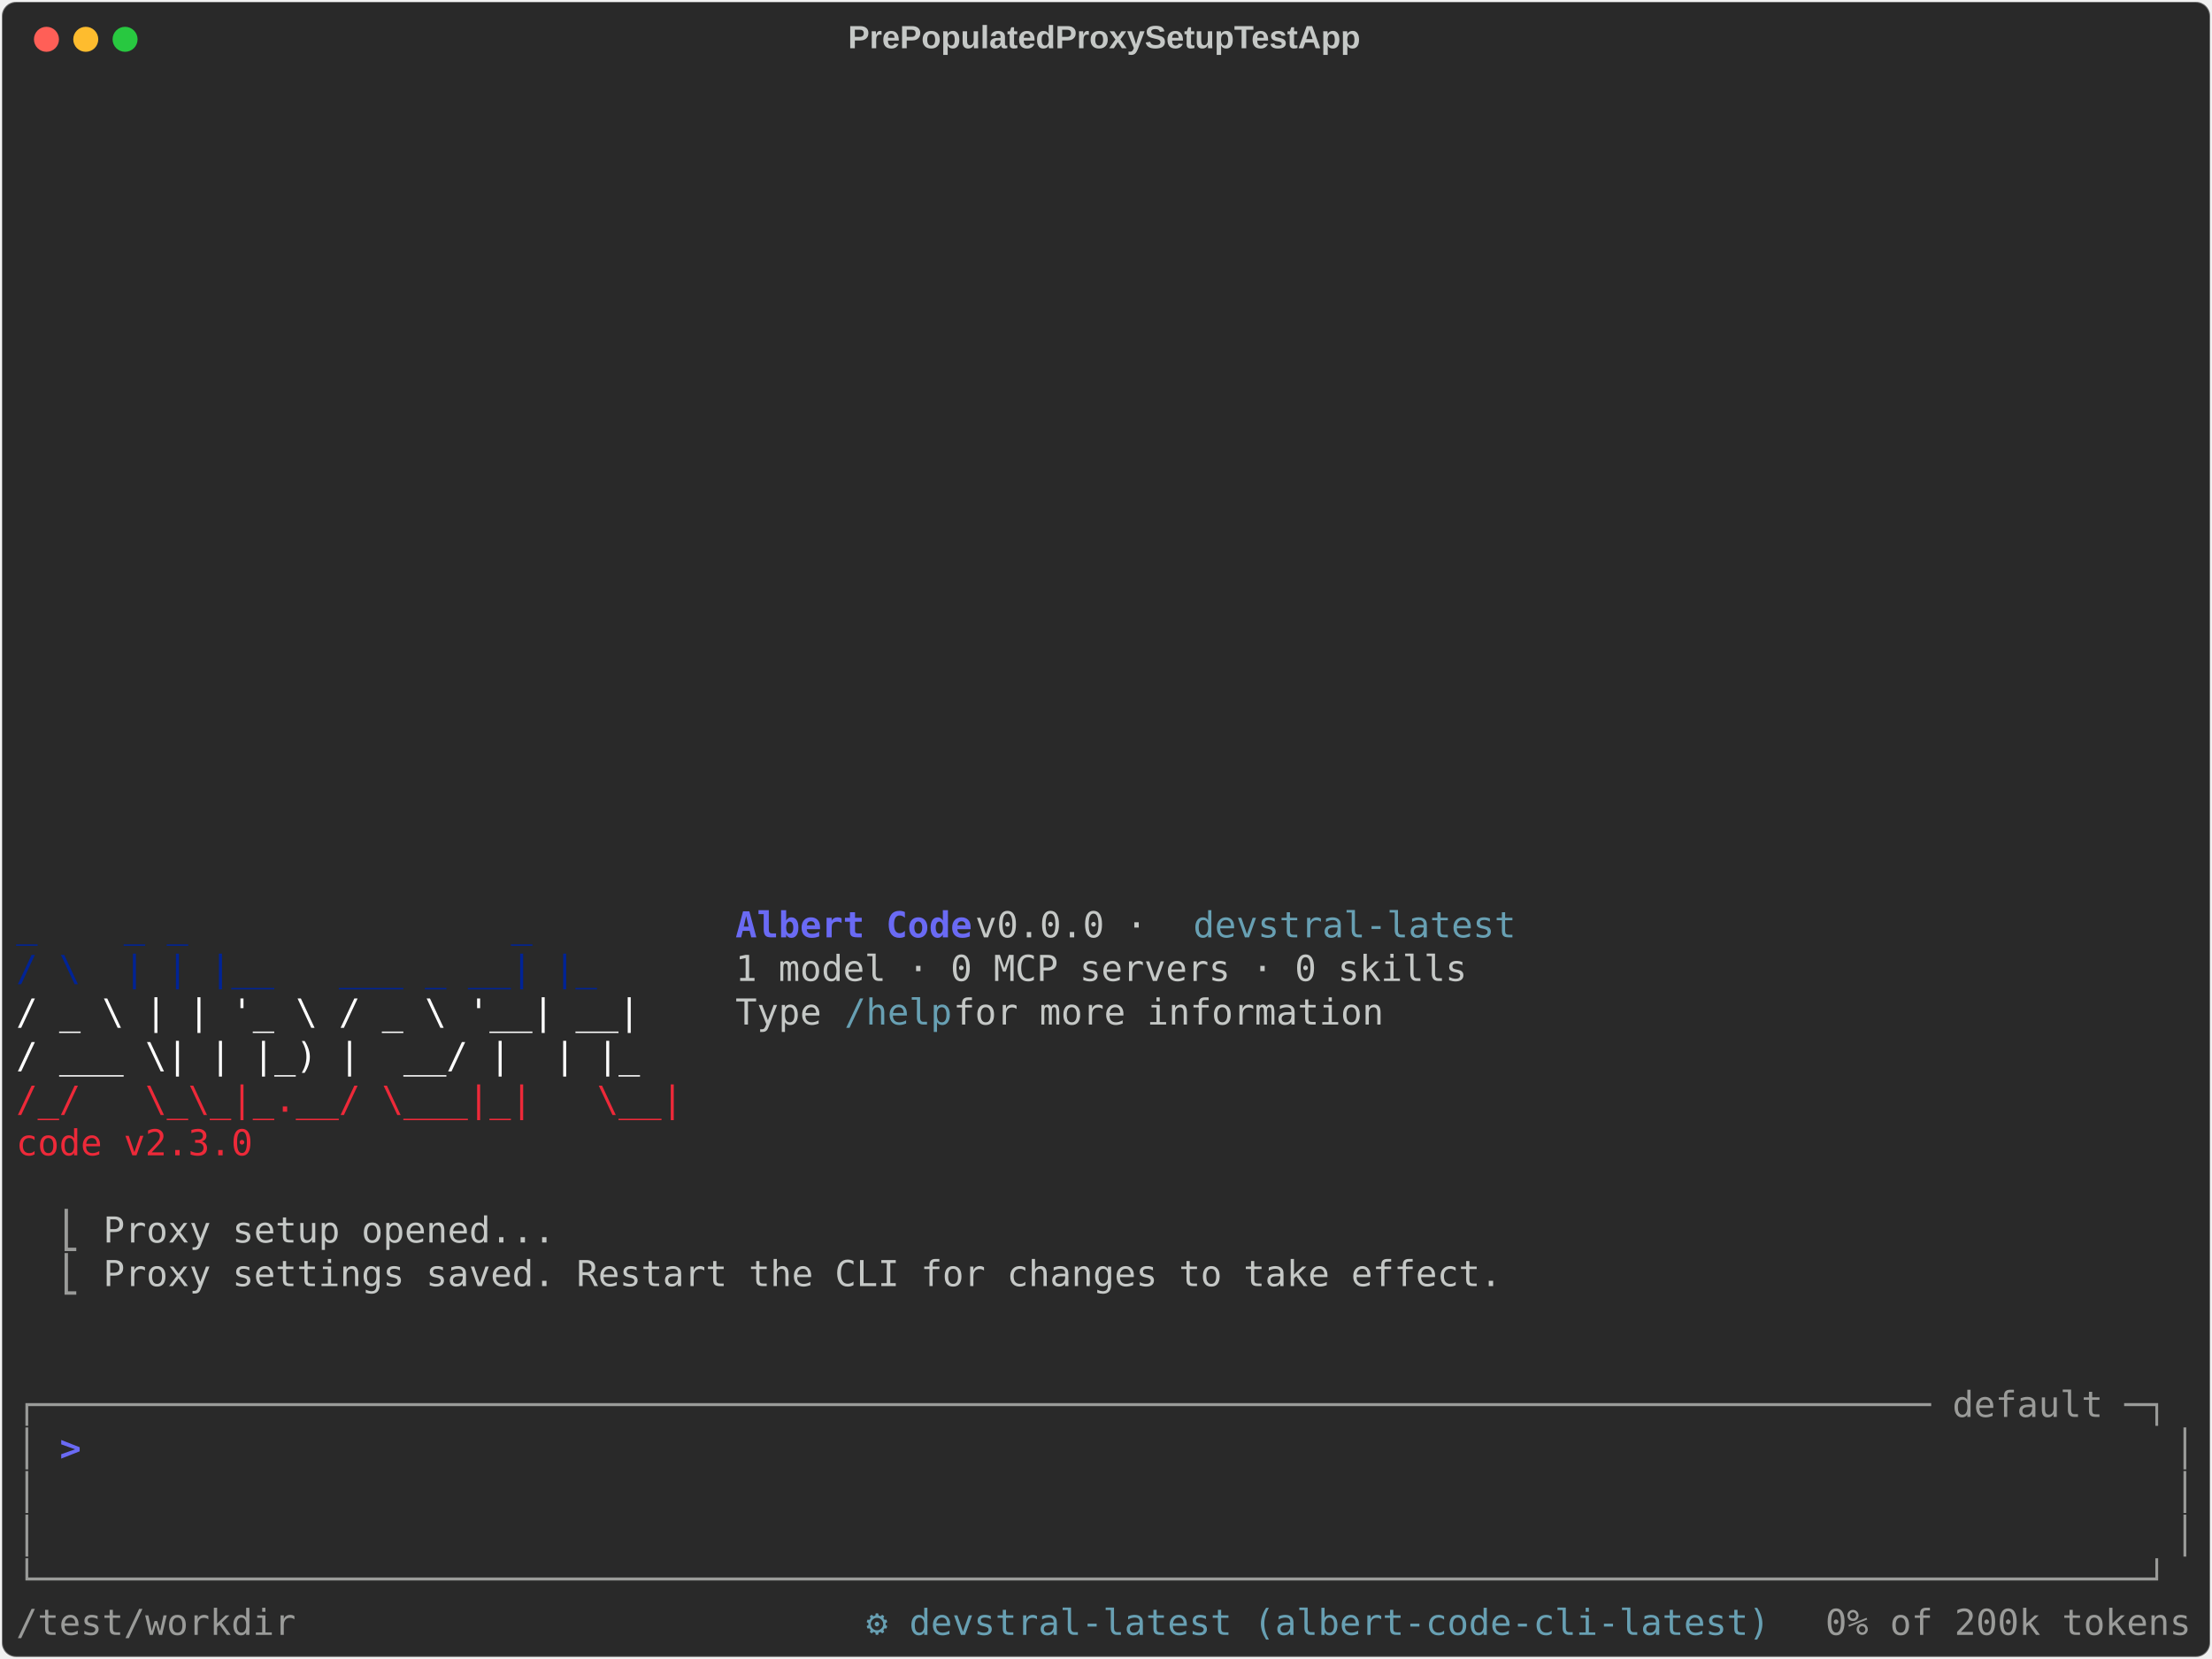
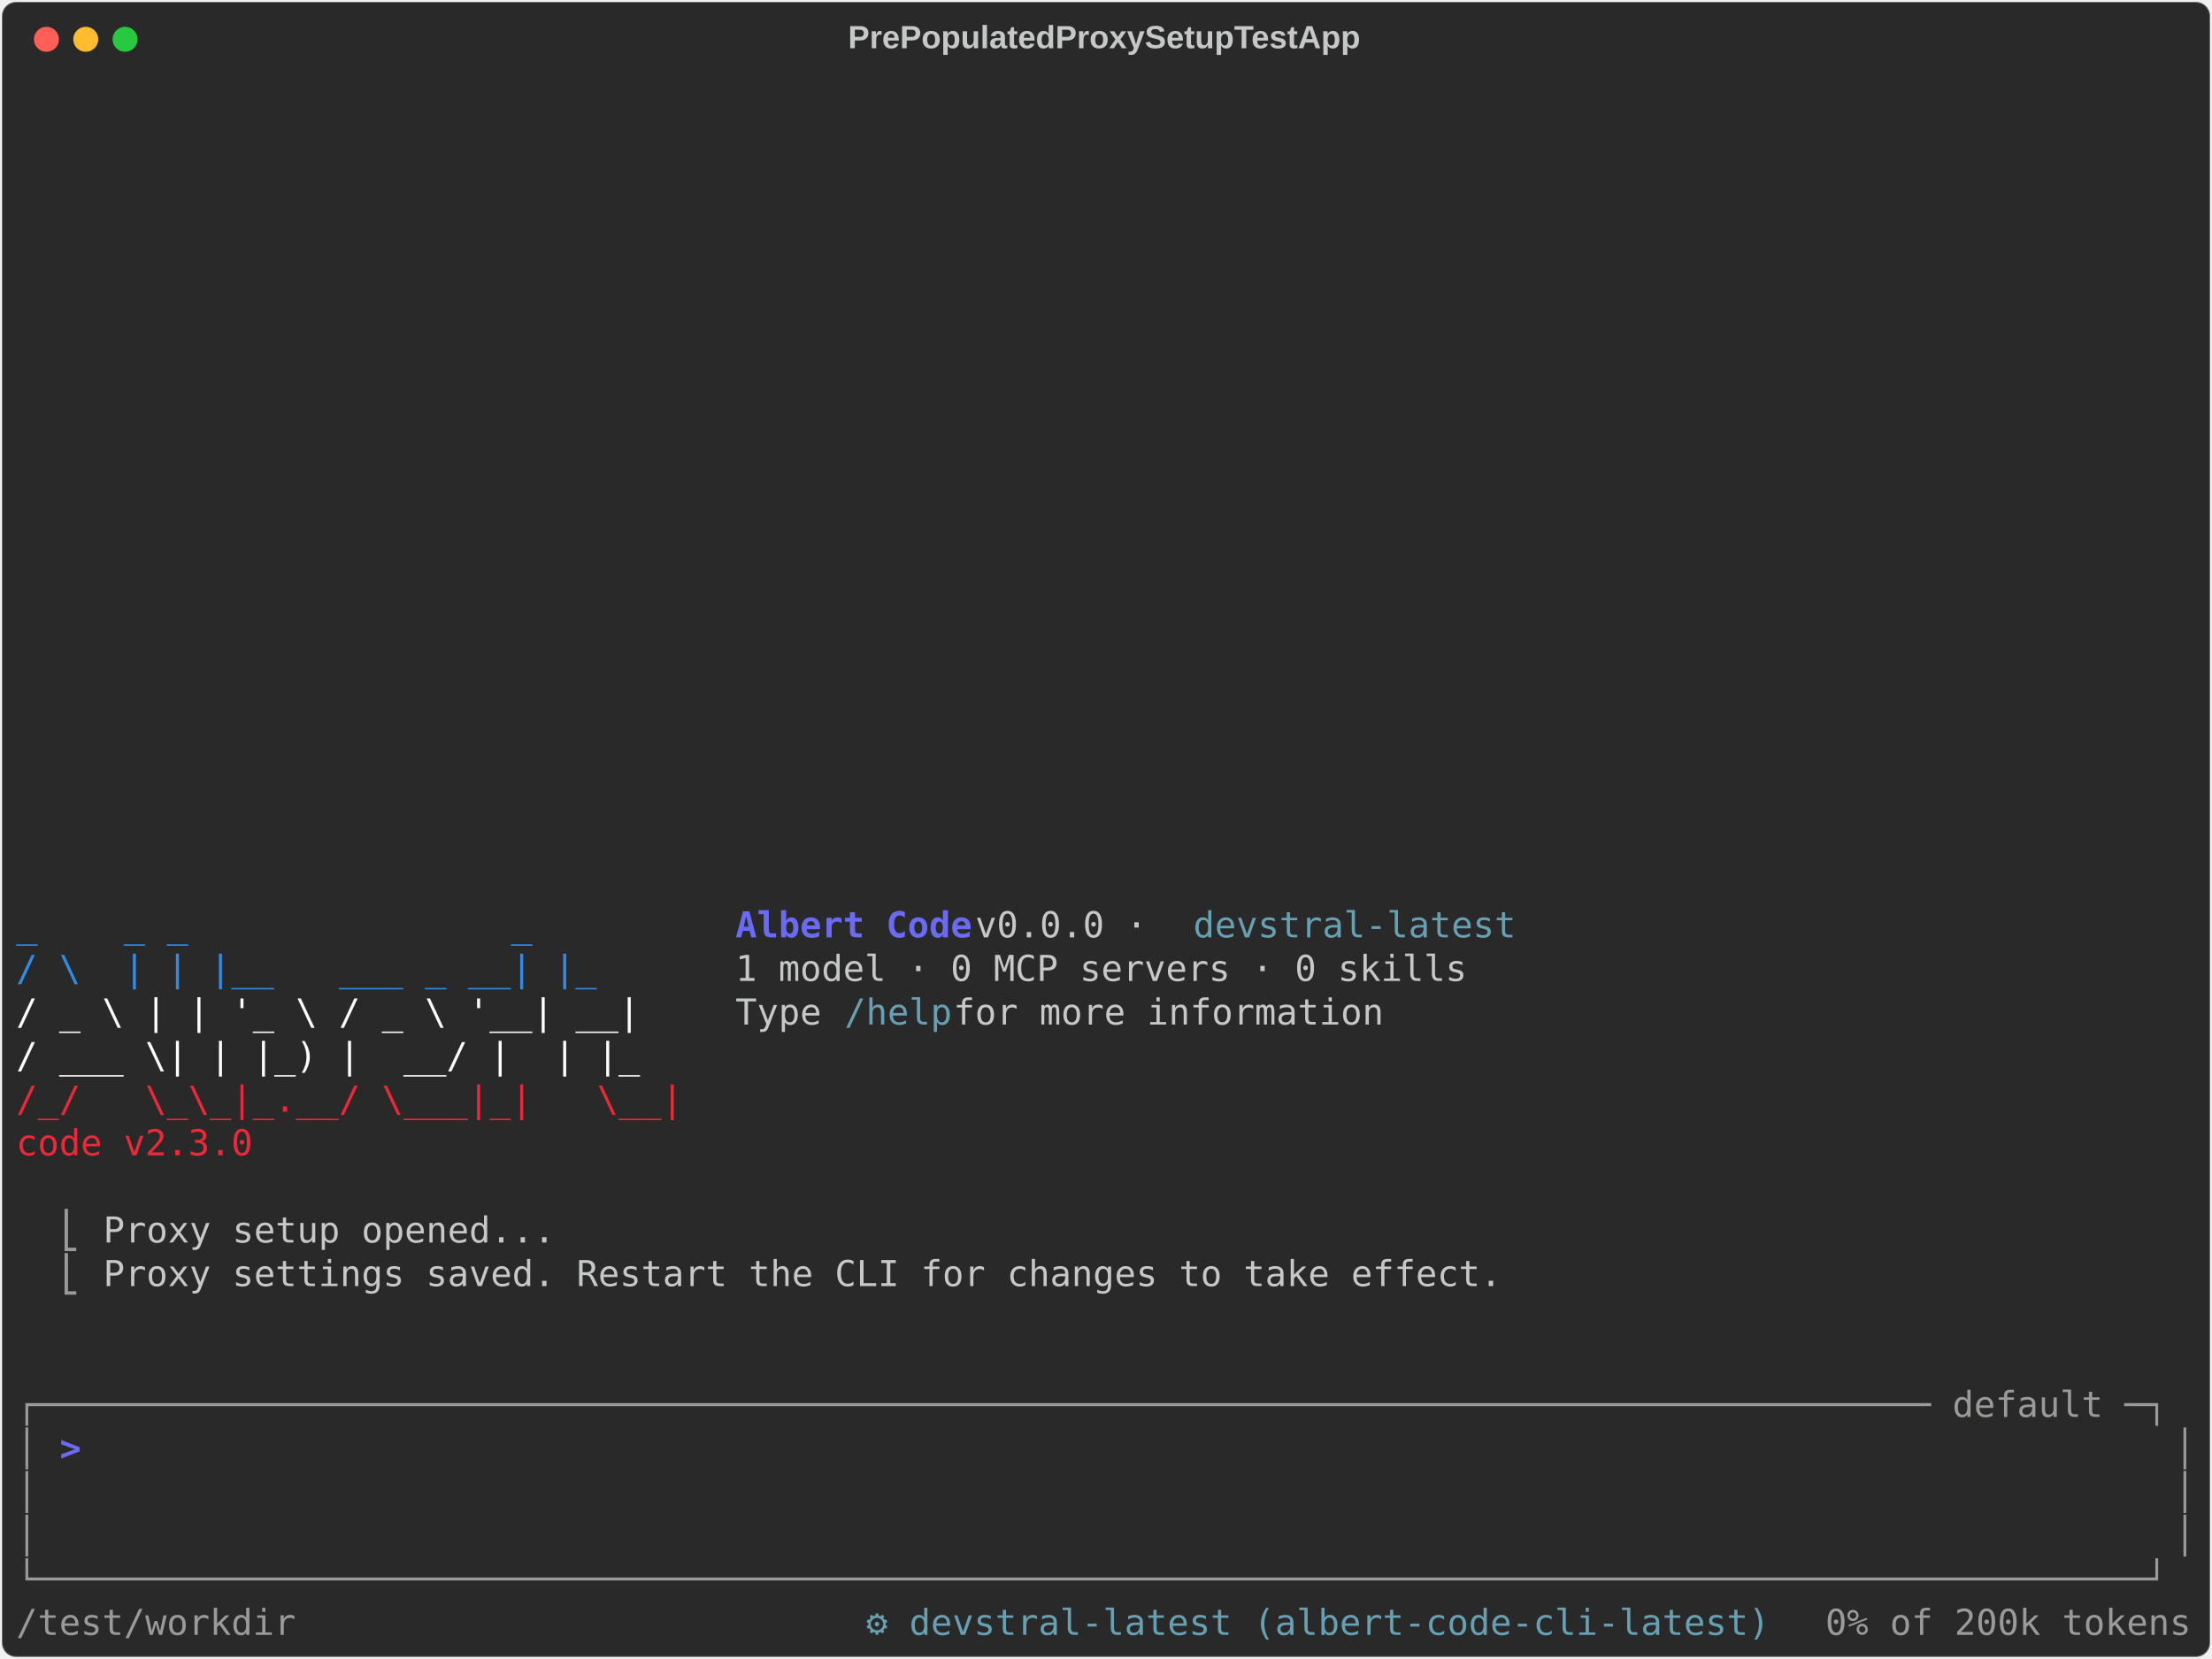
<svg xmlns="http://www.w3.org/2000/svg" class="rich-terminal" viewBox="0 0 1238 928.4">
  <style>

    @font-face {
        font-family: "Fira Code";
        src: local("FiraCode-Regular"),
                url("https://cdnjs.cloudflare.com/ajax/libs/firacode/6.2.0/woff2/FiraCode-Regular.woff2") format("woff2"),
                url("https://cdnjs.cloudflare.com/ajax/libs/firacode/6.2.0/woff/FiraCode-Regular.woff") format("woff");
        font-style: normal;
        font-weight: 400;
    }
    @font-face {
        font-family: "Fira Code";
        src: local("FiraCode-Bold"),
                url("https://cdnjs.cloudflare.com/ajax/libs/firacode/6.2.0/woff2/FiraCode-Bold.woff2") format("woff2"),
                url("https://cdnjs.cloudflare.com/ajax/libs/firacode/6.2.0/woff/FiraCode-Bold.woff") format("woff");
        font-style: bold;
        font-weight: 700;
    }

    .terminal-matrix {
        font-family: Fira Code, monospace;
        font-size: 20px;
        line-height: 24.4px;
        font-variant-east-asian: full-width;
    }

    .terminal-title {
        font-size: 18px;
        font-weight: bold;
        font-family: arial;
    }

    .terminal-r1 { fill: #c5c8c6 }
- .terminal-r2 { fill: #002395 }
+ .terminal-r2 { fill: #318ce7 }
.terminal-r3 { fill: #6a6af4;font-weight: bold }
.terminal-r4 { fill: #68a0b3 }
.terminal-r5 { fill: #ffffff }
.terminal-r6 { fill: #ed2939 }
.terminal-r7 { fill: #9a9b99 }
    </style>
  <defs>
    <clipPath id="terminal-clip-terminal">
      <rect x="0" y="0" width="1219.0" height="877.4" />
    </clipPath>
    <clipPath id="terminal-line-0">
      <rect x="0" y="1.5" width="1220" height="24.65" />
    </clipPath>
    <clipPath id="terminal-line-1">
      <rect x="0" y="25.9" width="1220" height="24.65" />
    </clipPath>
    <clipPath id="terminal-line-2">
      <rect x="0" y="50.3" width="1220" height="24.65" />
    </clipPath>
    <clipPath id="terminal-line-3">
      <rect x="0" y="74.7" width="1220" height="24.65" />
    </clipPath>
    <clipPath id="terminal-line-4">
      <rect x="0" y="99.1" width="1220" height="24.65" />
    </clipPath>
    <clipPath id="terminal-line-5">
      <rect x="0" y="123.5" width="1220" height="24.65" />
    </clipPath>
    <clipPath id="terminal-line-6">
      <rect x="0" y="147.9" width="1220" height="24.65" />
    </clipPath>
    <clipPath id="terminal-line-7">
      <rect x="0" y="172.3" width="1220" height="24.65" />
    </clipPath>
    <clipPath id="terminal-line-8">
      <rect x="0" y="196.7" width="1220" height="24.65" />
    </clipPath>
    <clipPath id="terminal-line-9">
      <rect x="0" y="221.1" width="1220" height="24.65" />
    </clipPath>
    <clipPath id="terminal-line-10">
      <rect x="0" y="245.5" width="1220" height="24.65" />
    </clipPath>
    <clipPath id="terminal-line-11">
      <rect x="0" y="269.9" width="1220" height="24.65" />
    </clipPath>
    <clipPath id="terminal-line-12">
      <rect x="0" y="294.3" width="1220" height="24.65" />
    </clipPath>
    <clipPath id="terminal-line-13">
      <rect x="0" y="318.7" width="1220" height="24.65" />
    </clipPath>
    <clipPath id="terminal-line-14">
      <rect x="0" y="343.1" width="1220" height="24.65" />
    </clipPath>
    <clipPath id="terminal-line-15">
      <rect x="0" y="367.5" width="1220" height="24.65" />
    </clipPath>
    <clipPath id="terminal-line-16">
      <rect x="0" y="391.9" width="1220" height="24.65" />
    </clipPath>
    <clipPath id="terminal-line-17">
      <rect x="0" y="416.3" width="1220" height="24.65" />
    </clipPath>
    <clipPath id="terminal-line-18">
      <rect x="0" y="440.7" width="1220" height="24.65" />
    </clipPath>
    <clipPath id="terminal-line-19">
      <rect x="0" y="465.1" width="1220" height="24.65" />
    </clipPath>
    <clipPath id="terminal-line-20">
      <rect x="0" y="489.5" width="1220" height="24.65" />
    </clipPath>
    <clipPath id="terminal-line-21">
      <rect x="0" y="513.9" width="1220" height="24.65" />
    </clipPath>
    <clipPath id="terminal-line-22">
      <rect x="0" y="538.3" width="1220" height="24.65" />
    </clipPath>
    <clipPath id="terminal-line-23">
      <rect x="0" y="562.7" width="1220" height="24.65" />
    </clipPath>
    <clipPath id="terminal-line-24">
      <rect x="0" y="587.1" width="1220" height="24.65" />
    </clipPath>
    <clipPath id="terminal-line-25">
      <rect x="0" y="611.5" width="1220" height="24.65" />
    </clipPath>
    <clipPath id="terminal-line-26">
      <rect x="0" y="635.9" width="1220" height="24.65" />
    </clipPath>
    <clipPath id="terminal-line-27">
      <rect x="0" y="660.3" width="1220" height="24.65" />
    </clipPath>
    <clipPath id="terminal-line-28">
      <rect x="0" y="684.7" width="1220" height="24.65" />
    </clipPath>
    <clipPath id="terminal-line-29">
      <rect x="0" y="709.1" width="1220" height="24.65" />
    </clipPath>
    <clipPath id="terminal-line-30">
      <rect x="0" y="733.5" width="1220" height="24.65" />
    </clipPath>
    <clipPath id="terminal-line-31">
      <rect x="0" y="757.9" width="1220" height="24.65" />
    </clipPath>
    <clipPath id="terminal-line-32">
      <rect x="0" y="782.3" width="1220" height="24.65" />
    </clipPath>
    <clipPath id="terminal-line-33">
      <rect x="0" y="806.7" width="1220" height="24.65" />
    </clipPath>
    <clipPath id="terminal-line-34">
      <rect x="0" y="831.1" width="1220" height="24.65" />
    </clipPath>
  </defs>
  <rect fill="#292929" stroke="rgba(255,255,255,0.35)" stroke-width="1" x="1" y="1" width="1236" height="926.4" rx="8" />
  <text class="terminal-title" fill="#c5c8c6" text-anchor="middle" x="618" y="27">PrePopulatedProxySetupTestApp</text>
  <g transform="translate(26,22)">
    <circle cx="0" cy="0" r="7" fill="#ff5f57" />
    <circle cx="22" cy="0" r="7" fill="#febc2e" />
    <circle cx="44" cy="0" r="7" fill="#28c840" />
  </g>
  <g transform="translate(9, 41)" clip-path="url(#terminal-clip-terminal)">
    <g class="terminal-matrix">
      <text class="terminal-r1" x="1220" y="20" textLength="12.2" clip-path="url(#terminal-line-0)">
</text>
      <text class="terminal-r1" x="1220" y="44.4" textLength="12.2" clip-path="url(#terminal-line-1)">
</text>
      <text class="terminal-r1" x="1220" y="68.8" textLength="12.2" clip-path="url(#terminal-line-2)">
</text>
      <text class="terminal-r1" x="1220" y="93.2" textLength="12.2" clip-path="url(#terminal-line-3)">
</text>
      <text class="terminal-r1" x="1220" y="117.6" textLength="12.2" clip-path="url(#terminal-line-4)">
</text>
      <text class="terminal-r1" x="1220" y="142" textLength="12.2" clip-path="url(#terminal-line-5)">
</text>
      <text class="terminal-r1" x="1220" y="166.4" textLength="12.2" clip-path="url(#terminal-line-6)">
</text>
      <text class="terminal-r1" x="1220" y="190.8" textLength="12.2" clip-path="url(#terminal-line-7)">
</text>
      <text class="terminal-r1" x="1220" y="215.2" textLength="12.2" clip-path="url(#terminal-line-8)">
</text>
      <text class="terminal-r1" x="1220" y="239.6" textLength="12.2" clip-path="url(#terminal-line-9)">
</text>
      <text class="terminal-r1" x="1220" y="264" textLength="12.2" clip-path="url(#terminal-line-10)">
</text>
      <text class="terminal-r1" x="1220" y="288.4" textLength="12.2" clip-path="url(#terminal-line-11)">
</text>
      <text class="terminal-r1" x="1220" y="312.8" textLength="12.2" clip-path="url(#terminal-line-12)">
</text>
      <text class="terminal-r1" x="1220" y="337.2" textLength="12.2" clip-path="url(#terminal-line-13)">
</text>
      <text class="terminal-r1" x="1220" y="361.6" textLength="12.2" clip-path="url(#terminal-line-14)">
</text>
      <text class="terminal-r1" x="1220" y="386" textLength="12.2" clip-path="url(#terminal-line-15)">
</text>
      <text class="terminal-r1" x="1220" y="410.4" textLength="12.2" clip-path="url(#terminal-line-16)">
</text>
      <text class="terminal-r1" x="1220" y="434.8" textLength="12.2" clip-path="url(#terminal-line-17)">
</text>
      <text class="terminal-r1" x="1220" y="459.2" textLength="12.2" clip-path="url(#terminal-line-18)">
</text>
      <text class="terminal-r2" x="0" y="483.6" textLength="378.2" clip-path="url(#terminal-line-19)">    _    _ _               _   </text>
      <text class="terminal-r3" x="402.6" y="483.6" textLength="134.2" clip-path="url(#terminal-line-19)">Albert Code</text>
      <text class="terminal-r1" x="536.8" y="483.6" textLength="122" clip-path="url(#terminal-line-19)"> v0.0.0 · </text>
      <text class="terminal-r4" x="658.8" y="483.6" textLength="183" clip-path="url(#terminal-line-19)">devstral-latest</text>
      <text class="terminal-r1" x="1220" y="483.6" textLength="12.2" clip-path="url(#terminal-line-19)">
</text>
      <text class="terminal-r2" x="0" y="508" textLength="378.2" clip-path="url(#terminal-line-20)">   / \  | | |__   ___ _ __| |_ </text>
      <text class="terminal-r1" x="402.6" y="508" textLength="414.8" clip-path="url(#terminal-line-20)">1 model · 0 MCP servers · 0 skills</text>
      <text class="terminal-r1" x="1220" y="508" textLength="12.2" clip-path="url(#terminal-line-20)">
</text>
      <text class="terminal-r5" x="0" y="532.4" textLength="378.2" clip-path="url(#terminal-line-21)">  / _ \ | | '_ \ / _ \ '__| __|</text>
      <text class="terminal-r1" x="402.6" y="532.4" textLength="61" clip-path="url(#terminal-line-21)">Type </text>
      <text class="terminal-r4" x="463.6" y="532.4" textLength="61" clip-path="url(#terminal-line-21)">/help</text>
      <text class="terminal-r1" x="524.6" y="532.4" textLength="256.2" clip-path="url(#terminal-line-21)"> for more information</text>
      <text class="terminal-r1" x="1220" y="532.4" textLength="12.2" clip-path="url(#terminal-line-21)">
</text>
      <text class="terminal-r5" x="0" y="556.8" textLength="378.2" clip-path="url(#terminal-line-22)"> / ___ \| | |_) |  __/ |  | |_ </text>
      <text class="terminal-r1" x="1220" y="556.8" textLength="12.2" clip-path="url(#terminal-line-22)">
</text>
      <text class="terminal-r6" x="0" y="581.2" textLength="378.2" clip-path="url(#terminal-line-23)">/_/   \_\_|_.__/ \___|_|   \__|</text>
      <text class="terminal-r1" x="1220" y="581.2" textLength="12.2" clip-path="url(#terminal-line-23)">
</text>
      <text class="terminal-r6" x="0" y="605.6" textLength="353.8" clip-path="url(#terminal-line-24)">                  code v2.3.0</text>
      <text class="terminal-r1" x="1220" y="605.6" textLength="12.2" clip-path="url(#terminal-line-24)">
</text>
      <text class="terminal-r1" x="1220" y="630" textLength="12.2" clip-path="url(#terminal-line-25)">
</text>
      <text class="terminal-r7" x="24.4" y="654.4" textLength="12.2" clip-path="url(#terminal-line-26)">⎣</text>
      <text class="terminal-r1" x="48.8" y="654.4" textLength="256.2" clip-path="url(#terminal-line-26)">Proxy setup opened...</text>
      <text class="terminal-r1" x="1220" y="654.4" textLength="12.2" clip-path="url(#terminal-line-26)">
</text>
      <text class="terminal-r7" x="24.4" y="678.8" textLength="12.2" clip-path="url(#terminal-line-27)">⎣</text>
      <text class="terminal-r1" x="48.8" y="678.8" textLength="793" clip-path="url(#terminal-line-27)">Proxy settings saved. Restart the CLI for changes to take effect.</text>
      <text class="terminal-r1" x="1220" y="678.8" textLength="12.2" clip-path="url(#terminal-line-27)">
</text>
      <text class="terminal-r1" x="1220" y="703.2" textLength="12.2" clip-path="url(#terminal-line-28)">
</text>
      <text class="terminal-r1" x="1220" y="727.6" textLength="12.2" clip-path="url(#terminal-line-29)">
</text>
      <text class="terminal-r7" x="0" y="752" textLength="1220" clip-path="url(#terminal-line-30)">┌──────────────────────────────────────────────────────────────────────────────────────── default ─┐</text>
      <text class="terminal-r1" x="1220" y="752" textLength="12.2" clip-path="url(#terminal-line-30)">
</text>
      <text class="terminal-r7" x="0" y="776.4" textLength="12.2" clip-path="url(#terminal-line-31)">│</text>
      <text class="terminal-r3" x="24.4" y="776.4" textLength="12.2" clip-path="url(#terminal-line-31)">&gt;</text>
      <text class="terminal-r7" x="1207.8" y="776.4" textLength="12.2" clip-path="url(#terminal-line-31)">│</text>
      <text class="terminal-r1" x="1220" y="776.4" textLength="12.2" clip-path="url(#terminal-line-31)">
</text>
      <text class="terminal-r7" x="0" y="800.8" textLength="12.2" clip-path="url(#terminal-line-32)">│</text>
      <text class="terminal-r7" x="1207.8" y="800.8" textLength="12.2" clip-path="url(#terminal-line-32)">│</text>
      <text class="terminal-r1" x="1220" y="800.8" textLength="12.2" clip-path="url(#terminal-line-32)">
</text>
      <text class="terminal-r7" x="0" y="825.2" textLength="12.2" clip-path="url(#terminal-line-33)">│</text>
      <text class="terminal-r7" x="1207.8" y="825.2" textLength="12.2" clip-path="url(#terminal-line-33)">│</text>
      <text class="terminal-r1" x="1220" y="825.2" textLength="12.2" clip-path="url(#terminal-line-33)">
</text>
      <text class="terminal-r7" x="0" y="849.6" textLength="1220" clip-path="url(#terminal-line-34)">└──────────────────────────────────────────────────────────────────────────────────────────────────┘</text>
      <text class="terminal-r1" x="1220" y="849.6" textLength="12.2" clip-path="url(#terminal-line-34)">
</text>
      <text class="terminal-r7" x="0" y="874" textLength="158.6" clip-path="url(#terminal-line-35)">/test/workdir</text>
      <text class="terminal-r4" x="475.8" y="874" textLength="512.4" clip-path="url(#terminal-line-35)">⚙ devstral-latest (albert-code-cli-latest)</text>
      <text class="terminal-r7" x="1012.6" y="874" textLength="207.4" clip-path="url(#terminal-line-35)">0% of 200k tokens</text>
    </g>
  </g>
</svg>
